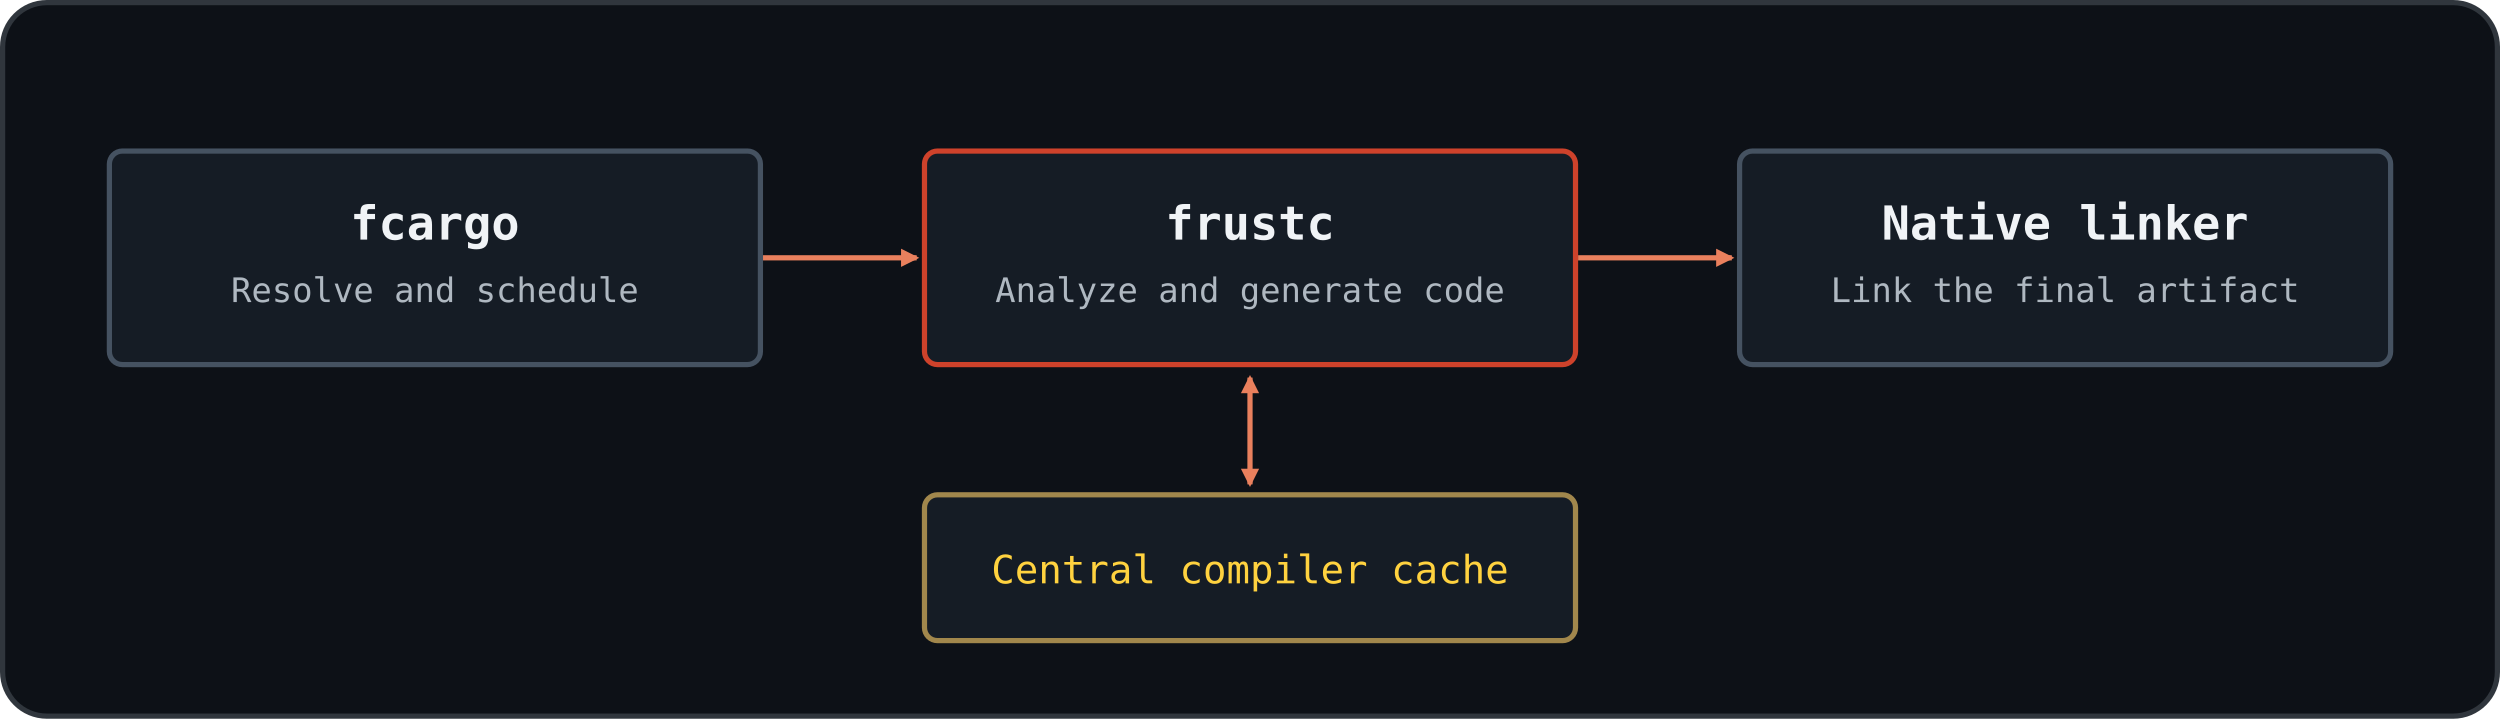
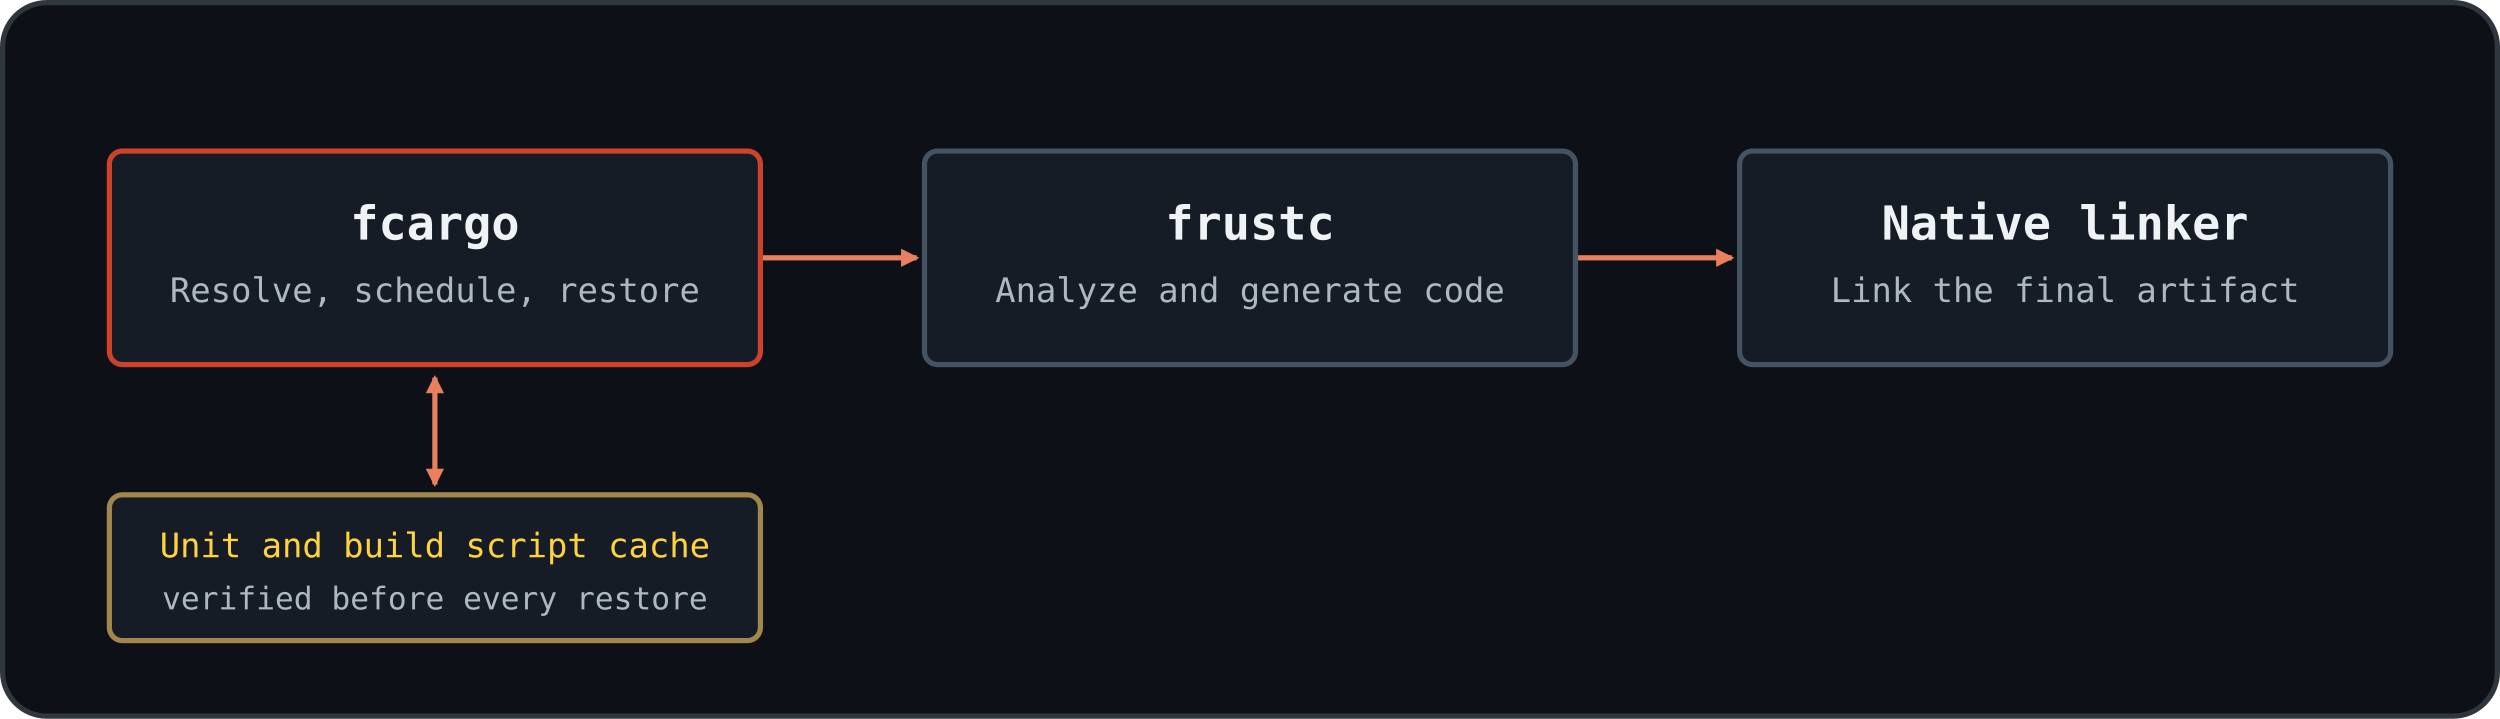
<svg xmlns="http://www.w3.org/2000/svg" viewBox="0 0 960 276" width="960" height="276" role="img" aria-labelledby="title desc">
  <defs>
    <marker id="arrow" markerWidth="7" markerHeight="7" refX="6" refY="3.5" orient="auto-start-reverse" markerUnits="userSpaceOnUse">
      <path d="M0 0l7 3.5L0 7z" fill="#e9805d" />
    </marker>
  </defs>
  <rect x="1" y="1" width="958" height="274" rx="17" fill="#0d1117" stroke="#30363d" stroke-width="2" />
  <g fill="#151c25" stroke="#455261" stroke-width="2">
-     <rect x="42" y="58" width="250" height="82" rx="5" />
-     <rect x="355" y="58" width="250" height="82" rx="5" stroke="#ce422b" />
+     <rect x="42" y="58" width="250" height="82" rx="5" stroke="#ce422b" />
+     <rect x="355" y="58" width="250" height="82" rx="5" />
    <rect x="668" y="58" width="250" height="82" rx="5" />
-     <rect x="355" y="190" width="250" height="56" rx="5" stroke="#a1874c" />
+     <rect x="42" y="190" width="250" height="56" rx="5" stroke="#a1874c" />
  </g>
  <g fill="none" stroke="#e9805d" stroke-width="2" marker-end="url(#arrow)">
    <path d="M293 99h59" />
    <path d="M606 99h59" />
-     <path d="M480 145v41" marker-start="url(#arrow)" />
+     <path d="M167 145v41" marker-start="url(#arrow)" />
  </g>
  <g font-family="ui-monospace,SFMono-Regular,Menlo,Consolas,monospace" text-anchor="middle">
    <g fill="#f0f3f6" font-size="18" font-weight="700">
      <text x="167" y="92">fcargo</text>
      <text x="480" y="92">frustc</text>
      <text x="793" y="92">Native linker</text>
    </g>
    <g fill="#afb8c1" font-size="13">
-       <text x="167" y="116">Resolve and schedule</text>
+       <text x="167" y="116">Resolve, schedule, restore</text>
      <text x="480" y="116">Analyze and generate code</text>
      <text x="793" y="116">Link the final artifact</text>
    </g>
-     <text x="480" y="224" fill="#ffd23f" font-size="15">Central compiler cache</text>
+     <text x="167" y="214" fill="#ffd23f" font-size="13">Unit and build script cache</text>
+     <text x="167" y="234" fill="#afb8c1" font-size="12">verified before every restore</text>
  </g>
</svg>
